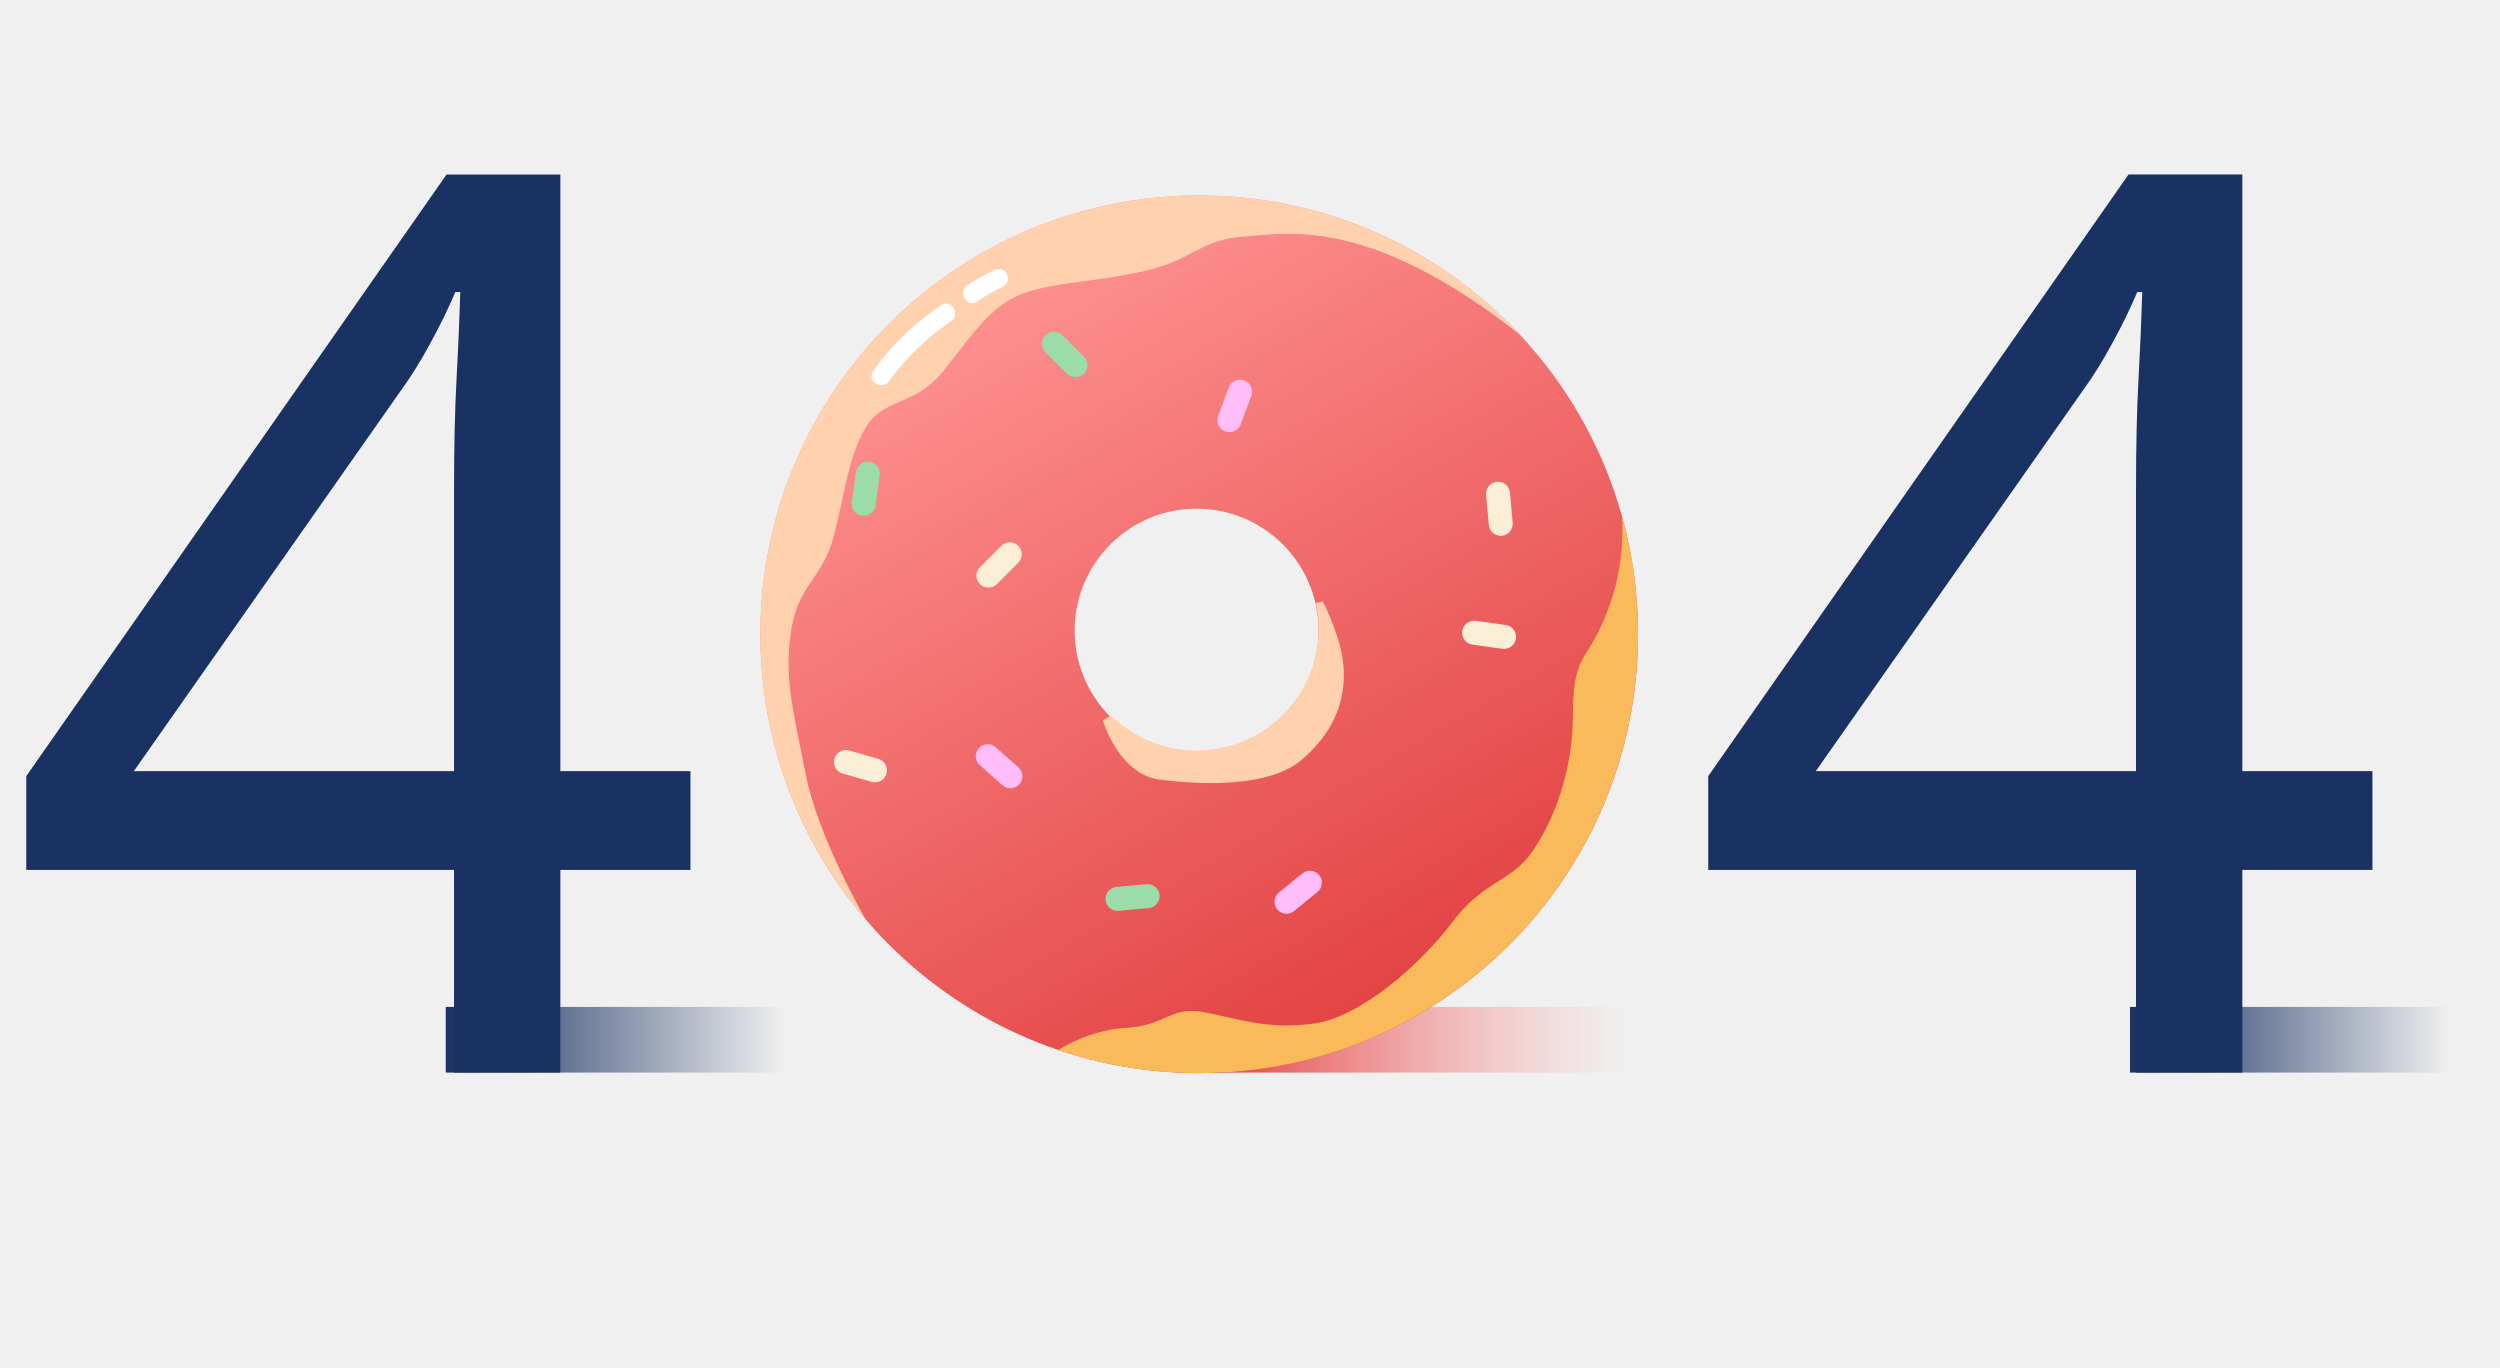
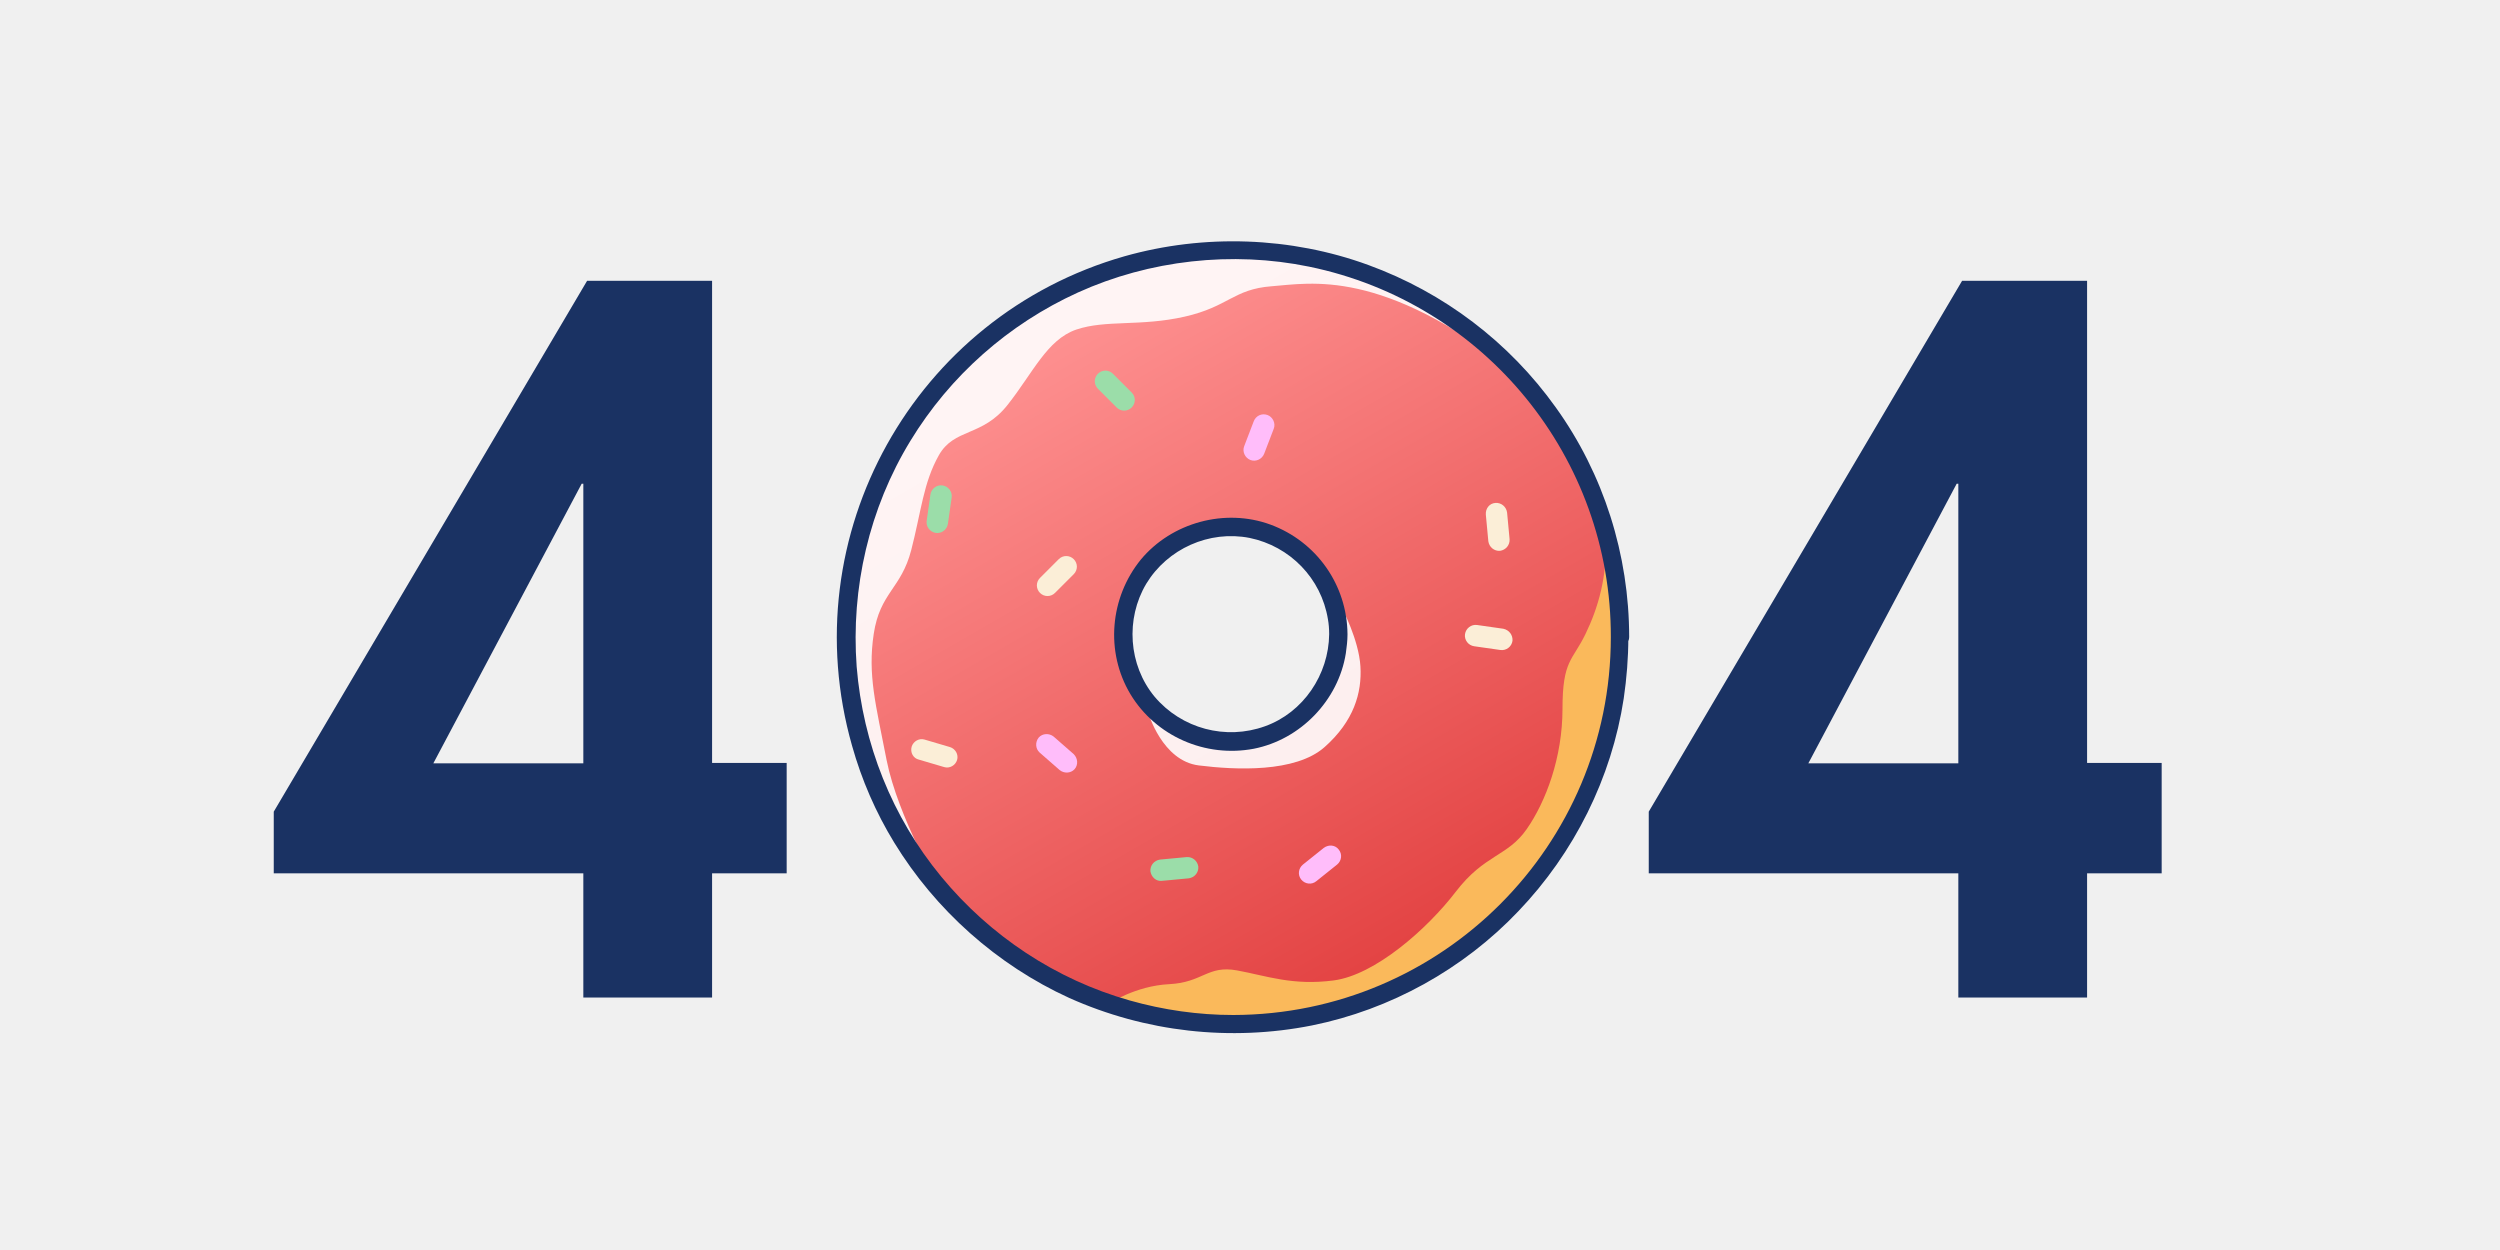
- <svg xmlns="http://www.w3.org/2000/svg" xmlns:xlink="http://www.w3.org/1999/xlink" viewBox="0 0 2398.44 1312.03">
-   <defs>
-     <style>.cls-1{fill:url(#Dégradé_sans_nom_2);}.cls-2{fill:url(#Dégradé_sans_nom_2-2);}.cls-3{isolation:isolate;}.cls-12,.cls-3{font-size:1200px;fill:#1a3263;font-family:FuturaBT-Medium, Futura Md BT;letter-spacing:0.05em;}.cls-4{fill:url(#Dégradé_sans_nom_3);}.cls-5{fill:url(#Dégradé_sans_nom_4);}.cls-6{fill:#fab95b;}.cls-7{fill:#fbeed7;}.cls-8{fill:#9bdda9;}.cls-9{fill:#ffbdfa;}.cls-10{fill:#ffd1ae;}.cls-11{fill:#fff;}</style>
-     <linearGradient id="Dégradé_sans_nom_2" x1="2043.51" y1="315.51" x2="2351" y2="315.51" gradientTransform="matrix(1, 0, 0, -1, 0, 1313.02)" gradientUnits="userSpaceOnUse">
-       <stop offset="0" stop-color="#1a3263" />
-       <stop offset="1" stop-color="#1a3263" stop-opacity="0" />
-     </linearGradient>
-     <linearGradient id="Dégradé_sans_nom_2-2" x1="427.61" y1="315.51" x2="753" y2="315.51" xlink:href="#Dégradé_sans_nom_2" />
-     <linearGradient id="Dégradé_sans_nom_3" x1="1166.03" y1="315.51" x2="1561.74" y2="315.51" gradientTransform="matrix(1, 0, 0, -1, 0, 1313.02)" gradientUnits="userSpaceOnUse">
-       <stop offset="0" stop-color="#e24040" />
-       <stop offset="1" stop-color="#ff9494" stop-opacity="0" />
-     </linearGradient>
-     <linearGradient id="Dégradé_sans_nom_4" x1="1361.04" y1="339.85" x2="939.96" y2="1069.16" gradientTransform="matrix(1, 0, 0, -1, 0, 1313.02)" gradientUnits="userSpaceOnUse">
-       <stop offset="0" stop-color="#e24040" />
-       <stop offset="1" stop-color="#ff9494" />
-     </linearGradient>
-   </defs>
-   <g id="Calque_2" data-name="Calque 2">
-     <g id="Calque_1-2" data-name="Calque 1">
-       <g id="Calque_2-2" data-name="Calque 2">
-         <g id="Calque_1-2-2" data-name="Calque 1-2">
-           <rect class="cls-1" x="2043.51" y="966.01" width="307.49" height="63" />
-           <rect class="cls-2" x="427.61" y="966.01" width="325.39" height="63" />
-           <text class="cls-3" transform="translate(0 1029.02)">4</text>
-           <rect class="cls-4" x="1166.03" y="966.01" width="395.71" height="63" />
-           <path class="cls-5" d="M1150.5,187.51c-232.51,0-421,188.49-421,421s188.49,421,421,421,421-188.48,421-421S1383,187.51,1150.5,187.51ZM1148,722a117,117,0,1,1,117-117h0A117,117,0,0,1,1148,722Z" />
-           <path class="cls-6" d="M1150.5,1029.51c232.51,0,421-188.48,421-421a421.46,421.46,0,0,0-15.3-112.84c2.23,46.18-8.56,81.09-22.2,109.34-14,29-25,28-25,81s-18,101-39,131-46,27-77,68-88,91-133,97-73-5-105-11-37,13-74,15-65.64,21.32-65.66,21.34A420.6,420.6,0,0,0,1150.5,1029.51Z" />
-           <path class="cls-7" d="M976.89,523.62h0a11.5,11.5,0,0,1,0,16.26l-20.5,20.51a11.51,11.51,0,0,1-16.27,0h0a11.5,11.5,0,0,1,0-16.26l20.51-20.51A11.5,11.5,0,0,1,976.89,523.62Z" />
-           <path class="cls-7" d="M1454.36,612.62h0a11.48,11.48,0,0,1-12.95,9.82l-28.73-4a11.49,11.49,0,0,1-9.83-13h0a11.49,11.49,0,0,1,13-9.82l28.73,3.95A11.49,11.49,0,0,1,1454.36,612.62Z" />
-           <path class="cls-7" d="M1436.12,462.2h0a11.5,11.5,0,0,1,12.5,10.41l2.62,28.88a11.51,11.51,0,0,1-10.41,12.5h0a11.51,11.51,0,0,1-12.5-10.42l-2.62-28.88A11.5,11.5,0,0,1,1436.12,462.2Z" />
-           <path class="cls-7" d="M800.52,727.84h0A11.49,11.49,0,0,1,814.74,720l27.88,8a11.49,11.49,0,0,1,7.87,14.23h0a11.49,11.49,0,0,1-14.22,7.87l-27.88-8A11.49,11.49,0,0,1,800.52,727.84Z" />
-           <path class="cls-8" d="M1060.67,863.41h0a11.5,11.5,0,0,1,10.42-12.49l28.88-2.63a11.5,11.5,0,0,1,12.49,10.42h0a11.51,11.51,0,0,1-10.41,12.49l-28.88,2.62A11.5,11.5,0,0,1,1060.67,863.41Z" />
-           <path class="cls-8" d="M834.09,443.19h0a11.5,11.5,0,0,1,9.82,13L840,484.88a11.51,11.51,0,0,1-13,9.83h0a11.5,11.5,0,0,1-9.82-13l4-28.73A11.49,11.49,0,0,1,834.09,443.19Z" />
-           <path class="cls-8" d="M1003.11,321.62h0a11.51,11.51,0,0,1,16.27,0l20.5,20.51a11.5,11.5,0,0,1,0,16.26h0a11.5,11.5,0,0,1-16.26,0l-20.51-20.5A11.51,11.51,0,0,1,1003.11,321.62Z" />
-           <path class="cls-9" d="M1193.68,365h0a11.55,11.55,0,0,1,6.79,14.84l-10.15,27.26a11.53,11.53,0,0,1-14.84,6.78h0a11.53,11.53,0,0,1-6.78-14.83l10.15-27.26A11.53,11.53,0,0,1,1193.68,365Z" />
-           <path class="cls-9" d="M1265.62,839.59h0a11.51,11.51,0,0,1-1.65,16.18l-22.48,18.32a11.5,11.5,0,0,1-16.18-1.65h0a11.5,11.5,0,0,1,1.65-16.18l22.48-18.32A11.51,11.51,0,0,1,1265.62,839.59Z" />
-           <path class="cls-9" d="M978,752.36h0a11.49,11.49,0,0,1-16.23,1L940,734.09a11.51,11.51,0,0,1-1-16.24h0a11.51,11.51,0,0,1,16.24-1L977,736.13A11.49,11.49,0,0,1,978,752.36Z" />
-           <path class="cls-10" d="M1150.5,187.51c-232.51,0-421,188.49-421,421a419.34,419.34,0,0,0,101,273.57C830.43,882,785,804,773,743s-21-93-14-138,30-49,41-91,13-73,30-103,47-20,75-55,46-64,78-75,67-10,115-21,53-30,95-33,119.85-20.24,264.91,93.87A419.82,419.82,0,0,0,1150.5,187.51Z" />
-           <path class="cls-10" d="M1269,577l-6.57,1.55a117,117,0,0,1-197.64,106.69v2L1058,691s15,52,55,57,105,8,137-20,41-59,39-88S1269,577,1269,577Z" />
-           <path class="cls-11" d="M937.18,289.23a209.46,209.46,0,0,1,25.36-14.44c4.39-2.1,5.54-8.37,3.23-12.32-2.62-4.48-7.91-5.33-12.31-3.23a209.66,209.66,0,0,0-25.37,14.45C918.48,280.07,927.48,295.69,937.18,289.23Z" />
-           <path class="cls-11" d="M853.18,365.44c1.23-1.83,2.56-3.59,3.89-5.34s-.75.95.13-.18c.42-.53.83-1.06,1.25-1.58.95-1.19,1.91-2.38,2.88-3.55q3.33-4,6.82-7.88a241.52,241.52,0,0,1,44-38.68c9.54-6.44.55-22-9.09-15.54-25,16.86-48.51,38.53-65.45,63.66-6.5,9.63,9.09,18.65,15.54,9.09Z" />
-         </g>
+ <svg xmlns="http://www.w3.org/2000/svg" version="1.1" id="Calque_1" x="0px" y="0px" viewBox="0 0 600 300" style="enable-background:new 0 0 600 300;" xml:space="preserve">
+   <style type="text/css">
+ 	.st0{fill:url(#SVGID_1_);}
+ 	.st1{fill:#FAB95B;}
+ 	.st2{fill:#FBEED7;}
+ 	.st3{fill:#9BDDA9;}
+ 	.st4{fill:#FFBDFA;}
+ 	.st5{opacity:0.9;fill:#FFFFFF;enable-background:new    ;}
+ 	.st6{fill:#1A3263;}
+ 	.st7{opacity:0.9;}
+ 	.st8{fill:#FFFFFF;}
+ </style>
+   <g>
+     <g id="Calque_1-2">
+       <linearGradient id="SVGID_1_" gradientUnits="userSpaceOnUse" x1="342.384" y1="68.65" x2="249.533" y2="229.472" gradientTransform="matrix(1 0 0 -1 0 302)">
+         <stop offset="0" style="stop-color:#E24040" />
+         <stop offset="1" style="stop-color:#FF9494" />
+       </linearGradient>
+       <path class="st0" d="M296,60.1c-51.3,0-92.8,41.6-92.8,92.8s41.6,92.8,92.8,92.8s92.8-41.6,92.8-92.8S347.2,60.1,296,60.1z     M295.4,178c-14.2,0-25.8-11.6-25.8-25.8s11.6-25.8,25.8-25.8s25.8,11.6,25.8,25.8C321.2,166.4,309.7,178,295.4,178L295.4,178z" />
+       <path class="st1" d="M296,245.8c51.3,0,92.8-41.6,92.8-92.8c0-8.4-1.1-16.8-3.4-24.9c0.5,10.2-1.9,17.9-4.9,24.1    c-3.1,6.4-5.5,6.2-5.5,17.9c0,11.7-4,22.3-8.6,28.9c-4.6,6.6-10.1,6-17,15S330,234,320.1,235.3s-16.1-1.1-23.2-2.4    c-7.1-1.3-8.2,2.9-16.3,3.3s-14.5,4.7-14.5,4.7C275.8,244.1,285.8,245.8,296,245.8z" />
+       <path class="st2" d="M257.7,134.2L257.7,134.2c1,1,1,2.6,0,3.6l-4.5,4.5c-1,1-2.6,1-3.6,0l0,0c-1-1-1-2.6,0-3.6l4.5-4.5    C255.1,133.2,256.7,133.2,257.7,134.2z" />
+       <path class="st2" d="M363,153.8L363,153.8c-0.2,1.4-1.5,2.4-2.9,2.2l-6.3-0.9c-1.4-0.2-2.4-1.5-2.2-2.9l0,0    c0.2-1.4,1.5-2.4,2.9-2.2l6.3,0.9C362.2,151.2,363.1,152.4,363,153.8z" />
+       <path class="st2" d="M358.9,120.7L358.9,120.7c1.4-0.1,2.6,0.9,2.8,2.3l0.6,6.4c0.1,1.4-0.9,2.6-2.3,2.8l0,0    c-1.4,0.1-2.6-0.9-2.8-2.3l-0.6-6.4C356.5,122,357.5,120.8,358.9,120.7z" />
+       <path class="st2" d="M218.8,179.2L218.8,179.2c0.4-1.3,1.8-2.1,3.1-1.7l6.1,1.8c1.3,0.4,2.1,1.8,1.7,3.1l0,0    c-0.4,1.3-1.8,2.1-3.1,1.7l-6.1-1.8C219.2,182,218.4,180.6,218.8,179.2z" />
+       <path class="st3" d="M276.1,209.1L276.1,209.1c-0.1-1.4,0.9-2.6,2.3-2.8l6.4-0.6c1.4-0.1,2.6,0.9,2.8,2.3l0,0    c0.1,1.4-0.9,2.6-2.3,2.8l-6.4,0.6C277.5,211.6,276.3,210.5,276.1,209.1z" />
+       <path class="st3" d="M226.2,116.5L226.2,116.5c1.4,0.2,2.4,1.5,2.2,2.9l-0.9,6.3c-0.2,1.4-1.5,2.4-2.9,2.2l0,0    c-1.4-0.2-2.4-1.5-2.2-2.9l0.9-6.3C223.5,117.3,224.8,116.3,226.2,116.5z" />
+       <path class="st3" d="M263.5,89.7L263.5,89.7c1-1,2.6-1,3.6,0l4.5,4.5c1,1,1,2.6,0,3.6l0,0c-1,1-2.6,1-3.6,0l-4.5-4.5    C262.5,92.3,262.5,90.7,263.5,89.7z" />
+       <path class="st4" d="M304.2,99.6L304.2,99.6c1.3,0.5,2,2,1.5,3.3l-2.3,6c-0.5,1.3-2,2-3.3,1.5l0,0c-1.3-0.5-2-2-1.5-3.3l2.3-6    C301.4,99.8,302.8,99.1,304.2,99.6z" />
+       <path class="st4" d="M321.3,203.9L321.3,203.9c0.9,1.1,0.7,2.7-0.4,3.6l-5,4c-1.1,0.9-2.7,0.7-3.6-0.4l0,0    c-0.9-1.1-0.7-2.7,0.4-3.6l5-4C318.9,202.6,320.5,202.8,321.3,203.9z" />
+       <path class="st4" d="M257.9,184.6L257.9,184.6c-0.9,1-2.5,1.1-3.6,0.2l-4.8-4.2c-1-0.9-1.1-2.5-0.2-3.6l0,0c0.9-1,2.5-1.1,3.6-0.2    l4.8,4.2C258.7,182,258.8,183.6,257.9,184.6z" />
+       <path class="st5" d="M296,60.1c-51.3,0-92.8,41.6-92.8,92.8c0,22.1,7.9,43.5,22.3,60.3c0,0-10-17.2-12.7-30.7    c-2.6-13.4-4.6-20.5-3.1-30.4c1.5-9.9,6.6-10.8,9-20.1c2.4-9.3,2.9-16.1,6.6-22.7s10.4-4.4,16.5-12.1s9.5-15.7,16.5-18.1    c7.1-2.4,15.4-0.7,26-3.1c10.6-2.4,11.7-6.6,20.9-7.3c9.3-0.7,26.4-4.5,58.4,20.7C346.2,70.7,321.7,60.1,296,60.1z" />
+       <path class="st6" d="M386.6,152.9c0,50-40.5,90.6-90.6,90.7c-8.4,0-16.8-1.2-24.9-3.5c-17.7-5-33.5-15.5-45.2-29.7    c-11.8-14.3-18.8-31.9-20.3-50.4c-1.4-18.9,3-38,12.9-54.2c9.5-15.6,23.5-28,40.2-35.6c17.2-7.8,37-10,55.5-6.2    C356.4,72.7,386.7,109.9,386.6,152.9c0,2.8,4.4,2.8,4.4,0c0-19.7-6.1-39.1-17.6-55.1c-11.2-15.7-26.9-27.6-45-34.2    c-18.6-6.8-39.4-7.5-58.5-2.1c-50.5,14.4-79.8,67-65.4,117.5c2.3,8.2,5.7,16,10.1,23.2c9.9,16.2,24.7,29.4,42,37.3    c18.3,8.2,38.7,10.5,58.3,6.6c18.8-3.8,36.3-13.5,49.5-27.4c13.4-14,22.4-32,25.3-51.1c0.7-4.8,1.1-9.7,1.1-14.6    C391,150.1,386.6,150.1,386.6,152.9z" />
+       <g class="st7">
+         <path class="st8" d="M322.1,146l-1.4,0.8c3,13.9-5.9,27.7-19.9,30.6c-1.8,0.4-3.6,0.6-5.4,0.6c-6.9,0-13.5-2.8-18.3-7.7l0,0     l-1.5,0.8c0,0,3.3,11.5,12.1,12.6c8.8,1.1,23.2,1.8,30.2-4.4s9-13,8.6-19.4C326.1,153.5,322.1,146,322.1,146z" />
      </g>
-       <text class="cls-12" transform="translate(1613.64 1029)">4</text>
+       <path class="st6" d="M319,152.2c-0.1,9.7-6.2,18.8-15.4,22.1c-9.4,3.4-20,0.6-26.5-7.1c-6.3-7.6-7-18.7-2-27.1    c5.1-8.4,15.1-12.9,24.8-11c9.7,2,17.2,9.7,18.8,19.5C318.9,149.7,319,150.9,319,152.2c0,2.8,4.4,2.8,4.4,0    c-0.1-11.8-7.4-22.2-18.5-26.3c-10.9-4-23.7-0.5-31.1,8.4c-7.4,9.1-8.6,22.1-2.5,32.3c6.1,10.1,18,15.3,29.6,13.1    c11.2-2.2,20.3-11.6,22.1-22.9c0.2-1.5,0.4-3,0.4-4.5C323.4,149.3,319,149.3,319,152.2z" />
    </g>
  </g>
+   <g>
+     <path class="st6" d="M188.8,183.2v26.4h-17.9v29.8H140v-29.8H65.7v-14.8l75.2-127.4h30v115.7H188.8z M140,116.1h-0.4L104,183.2h36   V116.1z" />
+   </g>
+   <g>
+     <path class="st6" d="M518.8,183.2v26.4h-17.9v29.8H470v-29.8h-74.3v-14.8l75.2-127.4h30v115.7H518.8z M470,116.1h-0.4L434,183.2h36   V116.1z" />
+   </g>
</svg>
